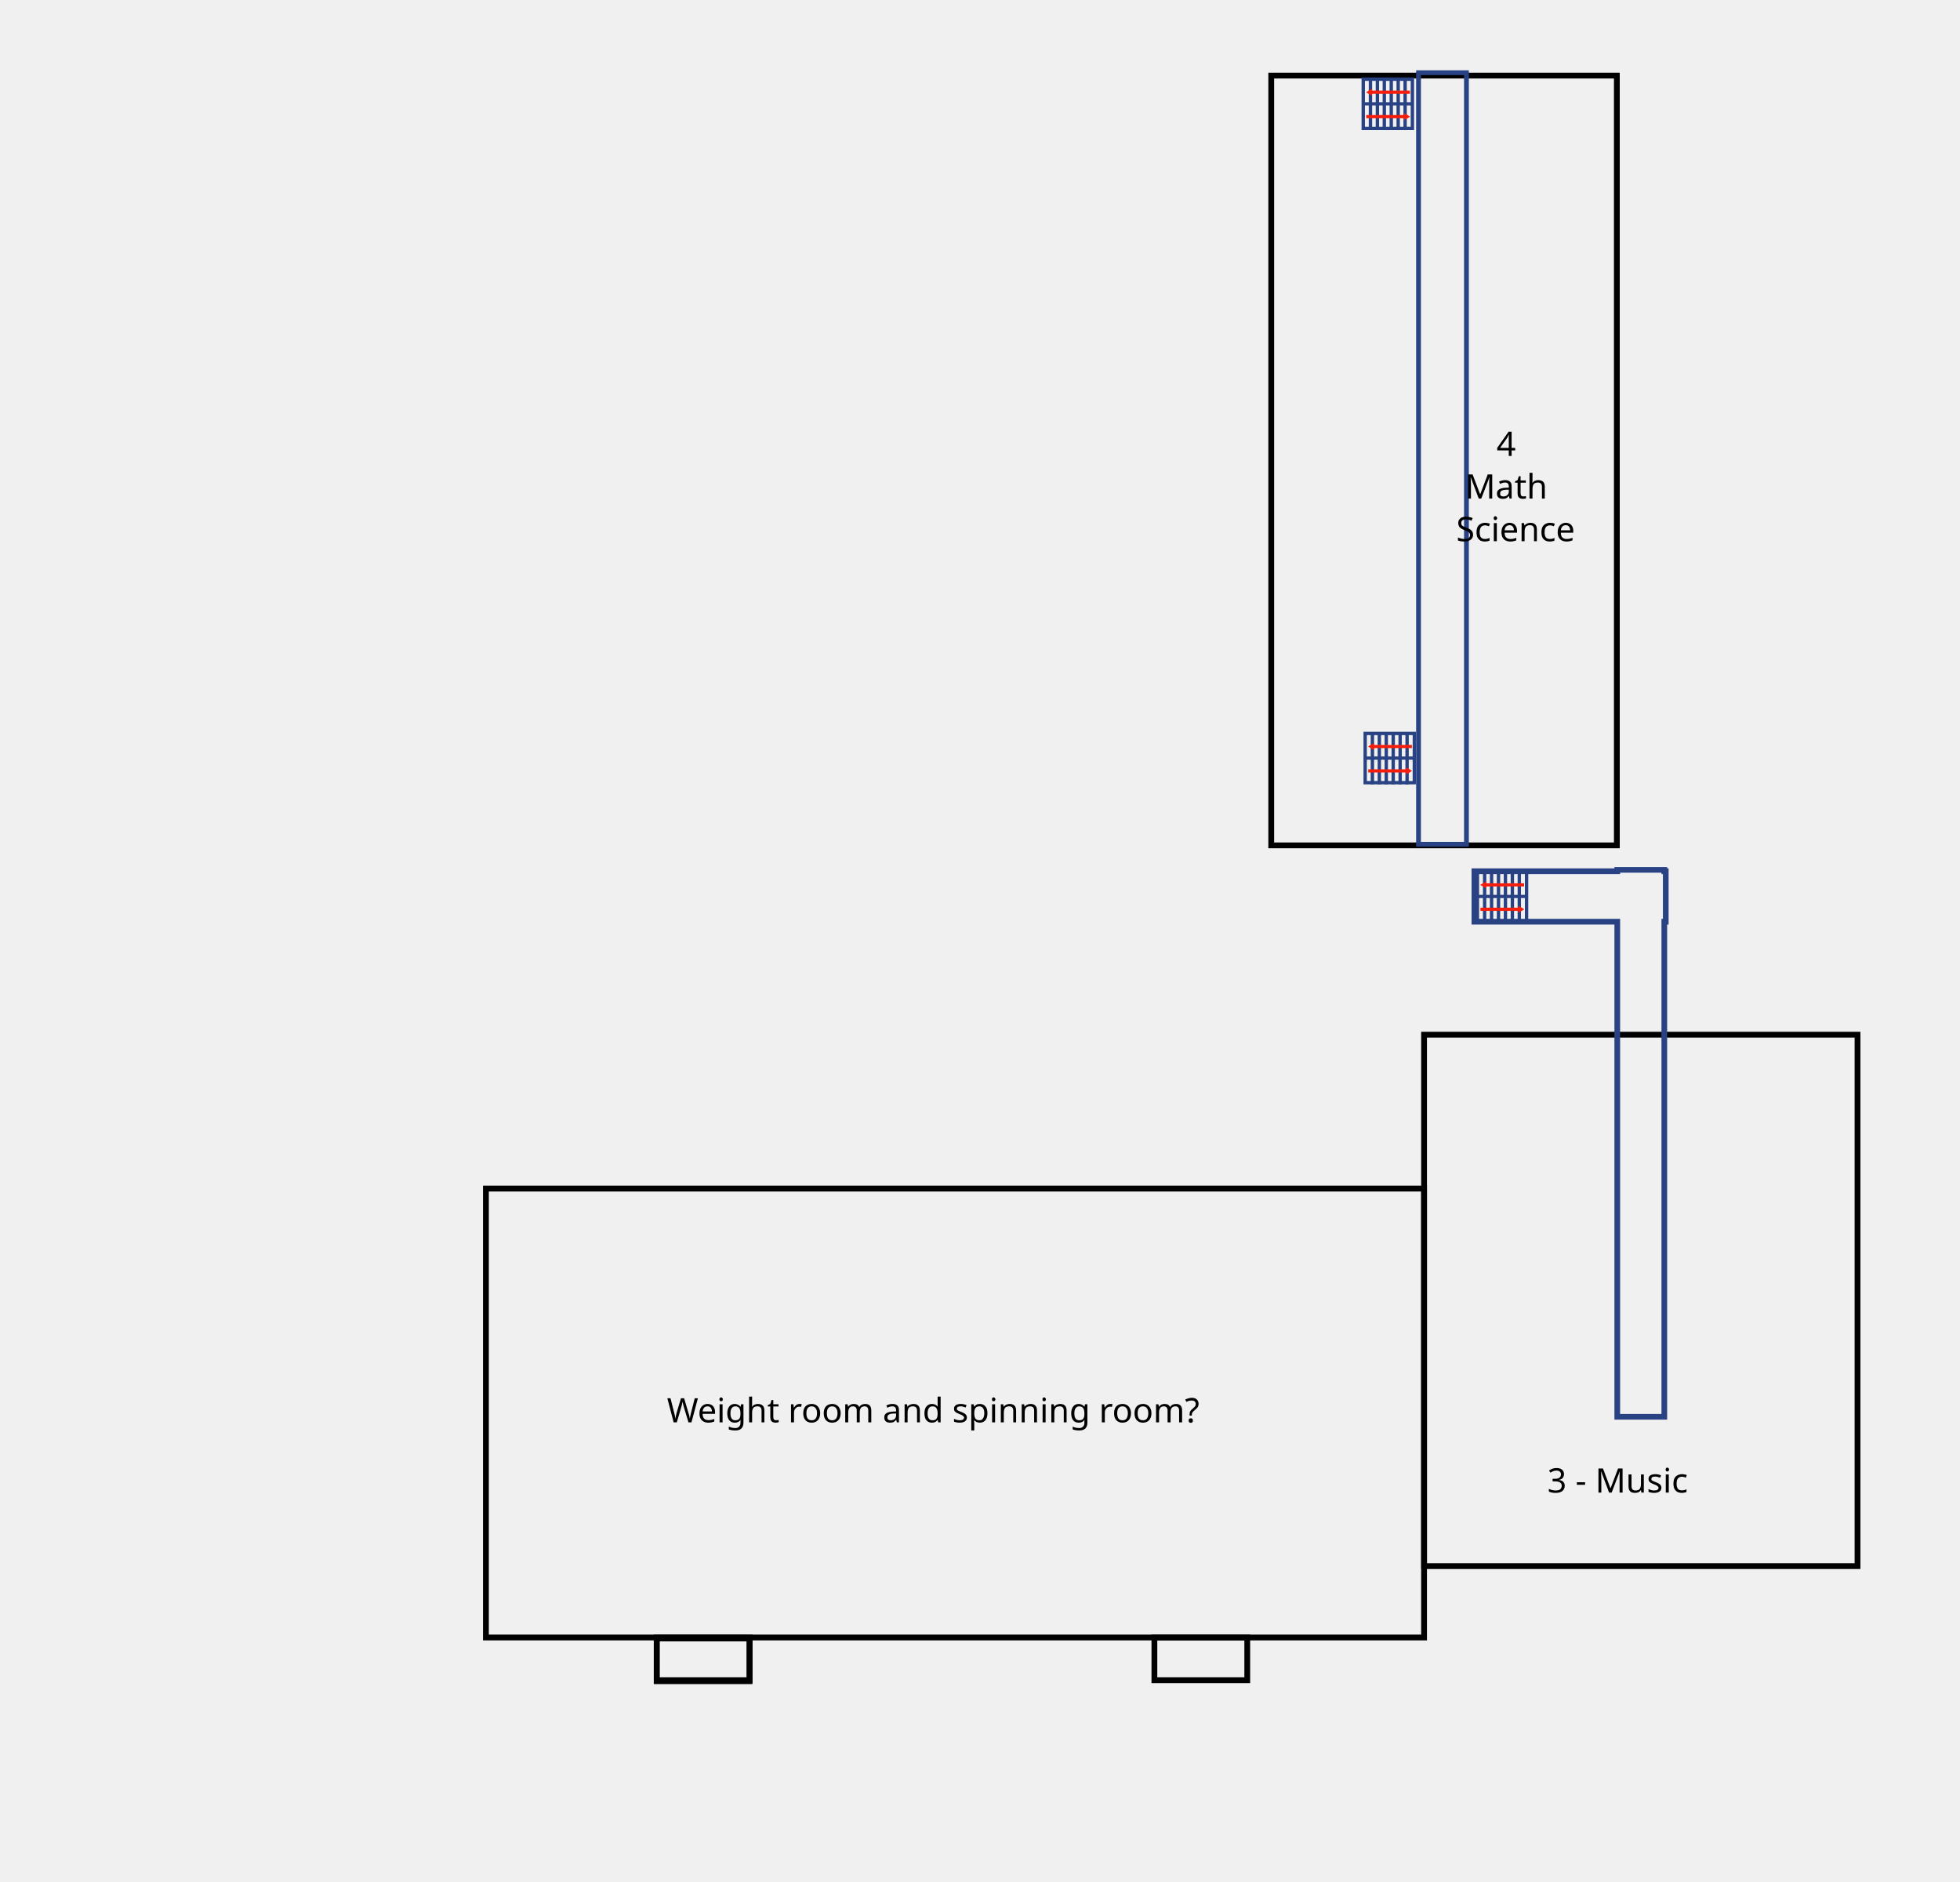
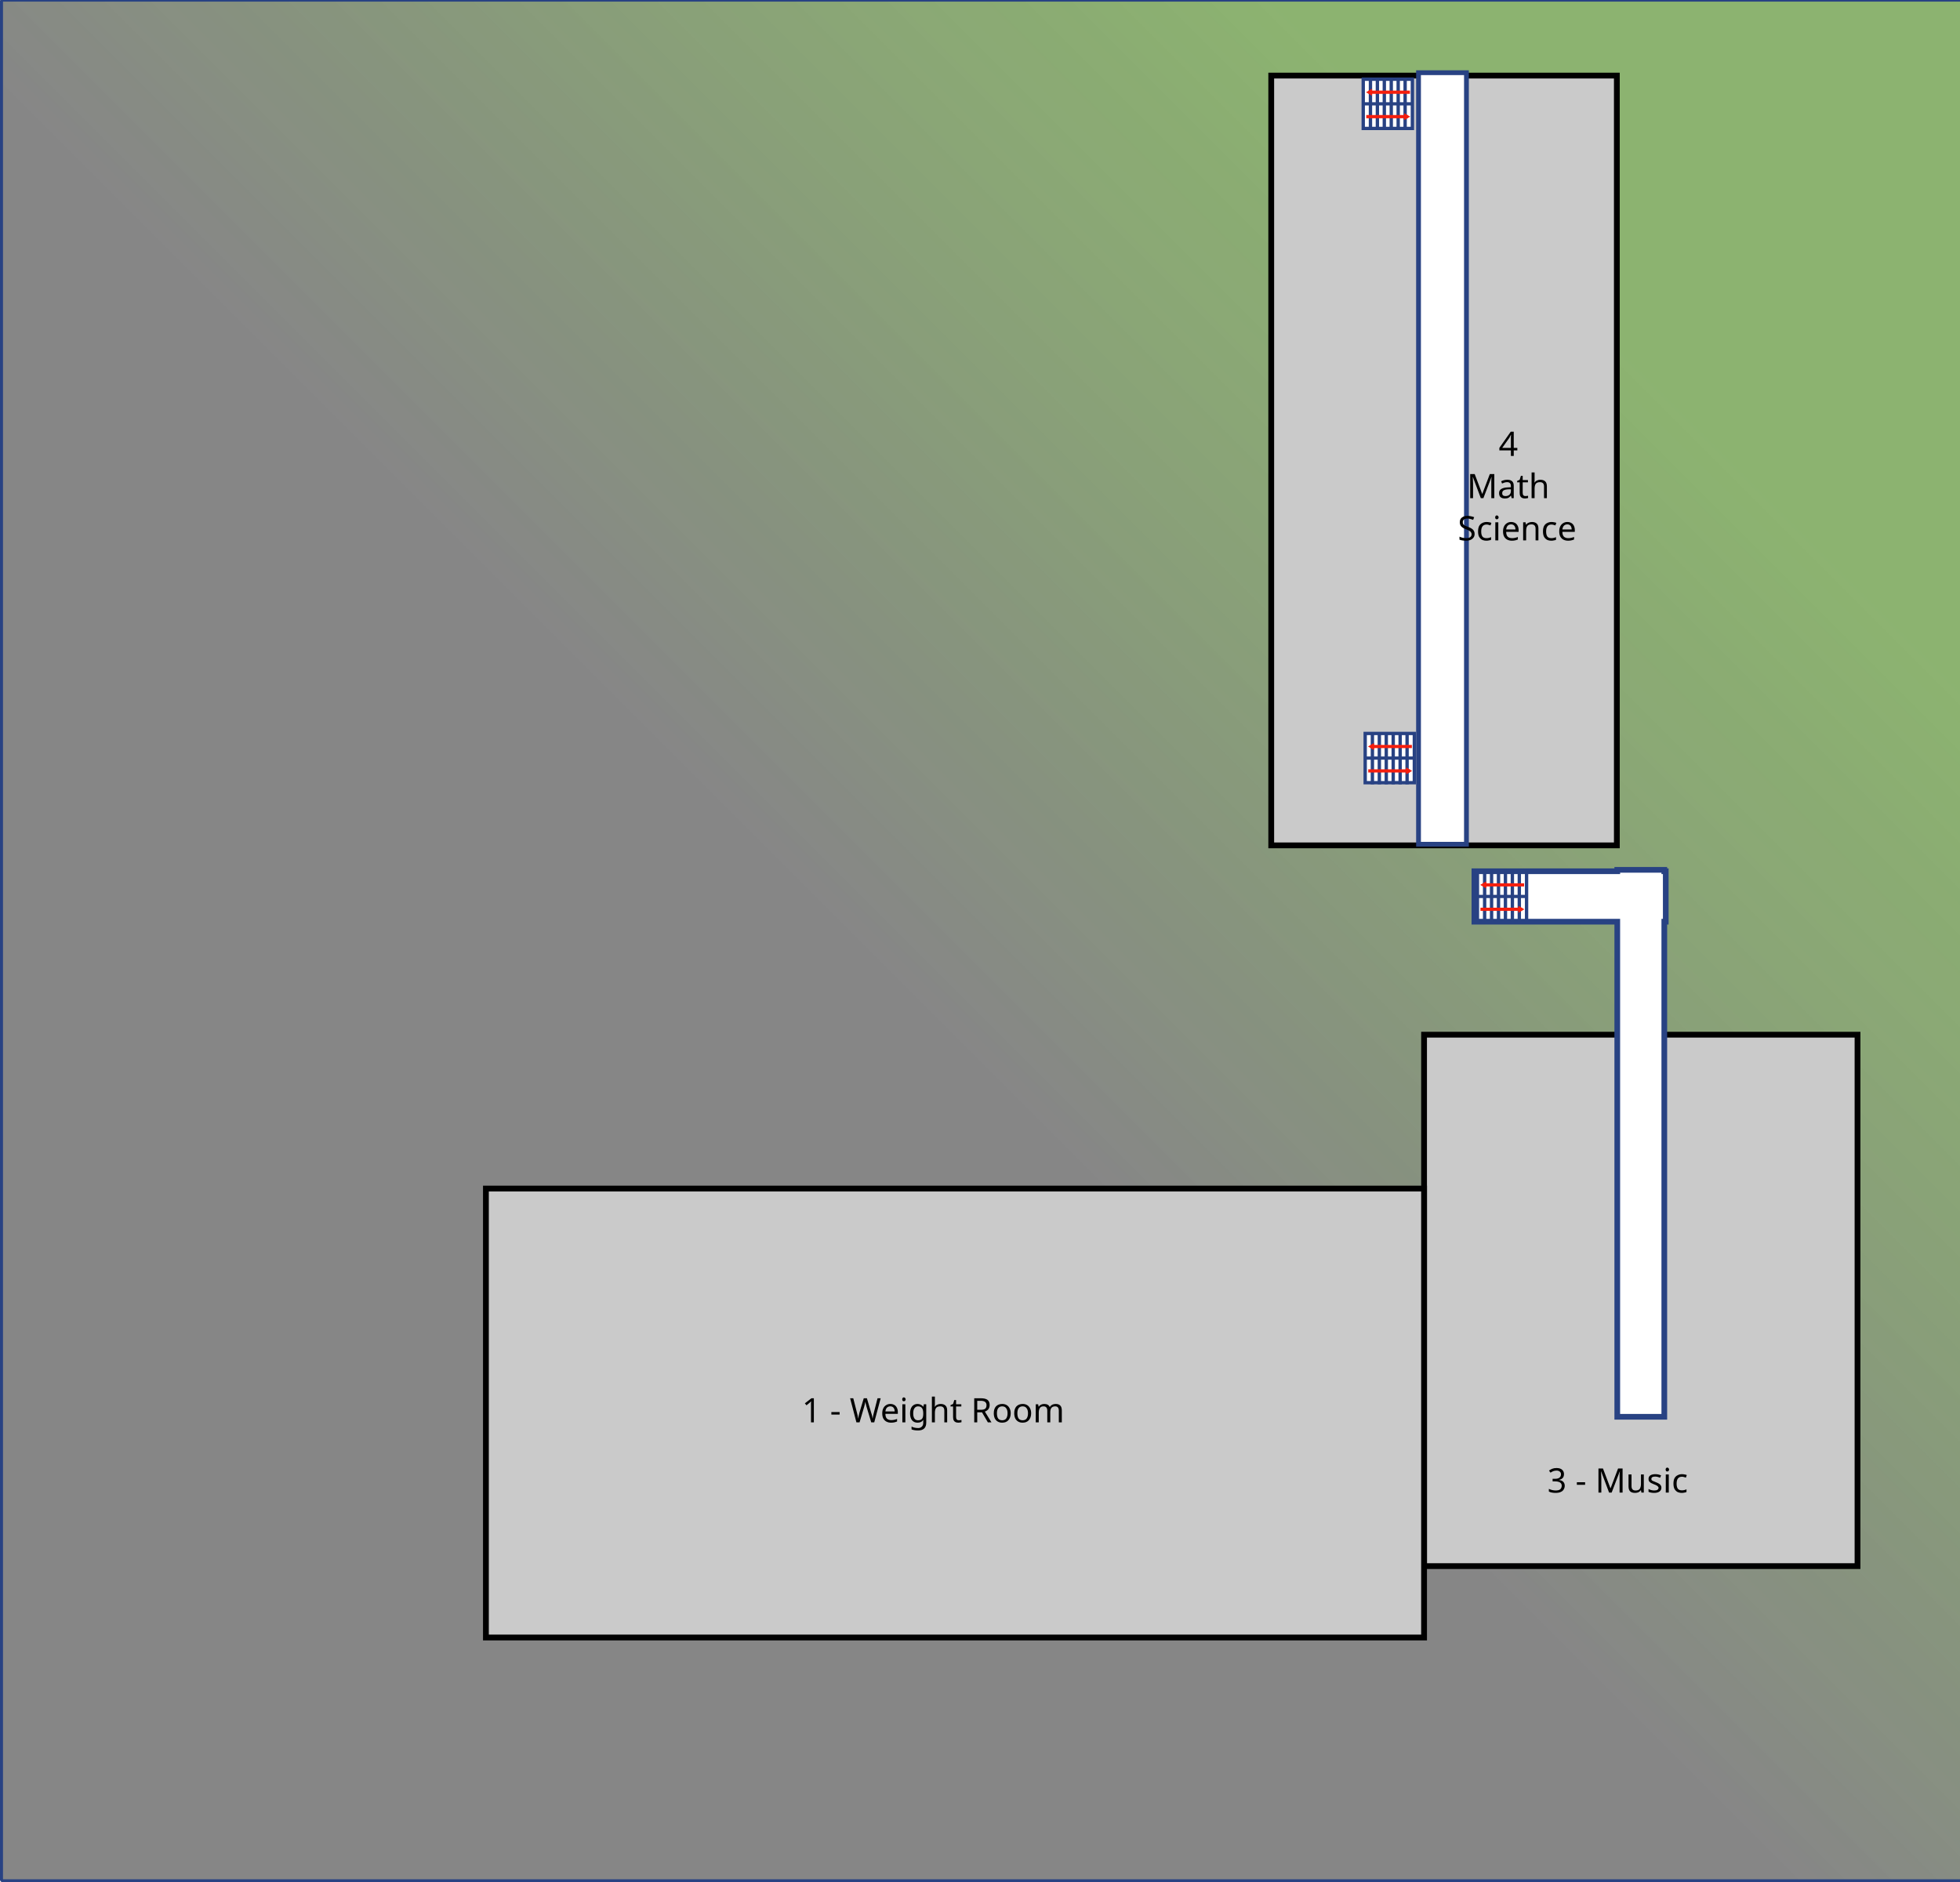
- <svg xmlns="http://www.w3.org/2000/svg" width="204.497mm" height="196.331mm" viewBox="0 0 204.497 196.331" version="1.1" id="svg1" xml:space="preserve">
+ <svg xmlns="http://www.w3.org/2000/svg" xmlns:xlink="http://www.w3.org/1999/xlink" width="204.497mm" height="196.331mm" viewBox="0 0 204.497 196.331" version="1.1" id="svg1" xml:space="preserve">
  <defs id="defs1">
+     <linearGradient id="linearGradient32">
+       <stop style="stop-color:#388004;stop-opacity:0.541;" offset="0" id="stop32" />
+       <stop style="stop-color:#4f4f4f;stop-opacity:0.657;" offset="0.512" id="stop33" />
+     </linearGradient>
    <marker style="overflow:visible" id="Triangle-6" refX="0" refY="0" orient="auto-start-reverse" markerWidth="0.35" markerHeight="0.35" viewBox="0 0 1 1" preserveAspectRatio="xMidYMid">
      <path transform="scale(0.5)" style="fill:context-stroke;fill-rule:evenodd;stroke:context-stroke;stroke-width:1pt" d="M 5.77,0 -2.88,5 V -5 Z" id="path135-1" />
    </marker>
    <marker style="overflow:visible" id="Triangle-3" refX="0" refY="0" orient="auto-start-reverse" markerWidth="0.35" markerHeight="0.35" viewBox="0 0 1 1" preserveAspectRatio="xMidYMid">
      <path transform="scale(0.5)" style="fill:context-stroke;fill-rule:evenodd;stroke:context-stroke;stroke-width:1pt" d="M 5.77,0 -2.88,5 V -5 Z" id="path135-4" />
    </marker>
    <marker style="overflow:visible" id="Triangle-6-6-9" refX="0" refY="0" orient="auto-start-reverse" markerWidth="0.35" markerHeight="0.35" viewBox="0 0 1 1" preserveAspectRatio="xMidYMid">
      <path transform="scale(0.5)" style="fill:context-stroke;fill-rule:evenodd;stroke:context-stroke;stroke-width:1pt" d="M 5.77,0 -2.88,5 V -5 Z" id="path135-1-3-6" />
    </marker>
    <marker style="overflow:visible" id="Triangle-6-6-4" refX="0" refY="0" orient="auto-start-reverse" markerWidth="0.35" markerHeight="0.35" viewBox="0 0 1 1" preserveAspectRatio="xMidYMid">
      <path transform="scale(0.5)" style="fill:context-stroke;fill-rule:evenodd;stroke:context-stroke;stroke-width:1pt" d="M 5.77,0 -2.88,5 V -5 Z" id="path135-1-3-2" />
    </marker>
    <marker style="overflow:visible" id="Triangle-2" refX="0" refY="0" orient="auto-start-reverse" markerWidth="0.35" markerHeight="0.35" viewBox="0 0 1 1" preserveAspectRatio="xMidYMid">
      <path transform="scale(0.5)" style="fill:context-stroke;fill-rule:evenodd;stroke:context-stroke;stroke-width:1pt" d="M 5.77,0 -2.88,5 V -5 Z" id="path135-2" />
    </marker>
    <marker style="overflow:visible" id="Triangle-6-6-4-4" refX="0" refY="0" orient="auto-start-reverse" markerWidth="0.35" markerHeight="0.35" viewBox="0 0 1 1" preserveAspectRatio="xMidYMid">
      <path transform="scale(0.5)" style="fill:context-stroke;fill-rule:evenodd;stroke:context-stroke;stroke-width:1pt" d="M 5.77,0 -2.88,5 V -5 Z" id="path135-1-3-2-8" />
    </marker>
    <clipPath clipPathUnits="userSpaceOnUse" id="clipPath150">
      <rect style="fill:#979797;fill-opacity:1;stroke:#f6f40b;stroke-width:0.5;stroke-linecap:square;stroke-miterlimit:3;stroke-opacity:1" id="rect151" width="204.21" height="195.996" x="4.183" y="14.867" ry="0.2" />
    </clipPath>
    <clipPath clipPathUnits="userSpaceOnUse" id="clipPath150-2">
      <rect style="fill:#979797;fill-opacity:1;stroke:#f6f40b;stroke-width:0.5;stroke-linecap:square;stroke-miterlimit:3;stroke-opacity:1" id="rect151-3" width="204.21" height="195.996" x="4.183" y="14.867" ry="0.2" />
    </clipPath>
    <clipPath clipPathUnits="userSpaceOnUse" id="clipPath150-9">
      <rect style="fill:#979797;fill-opacity:1;stroke:#f6f40b;stroke-width:0.5;stroke-linecap:square;stroke-miterlimit:3;stroke-opacity:1" id="rect151-2" width="204.21" height="195.996" x="4.183" y="14.867" ry="0.2" />
    </clipPath>
    <marker style="overflow:visible" id="Triangle-6-6-4-7" refX="0" refY="0" orient="auto-start-reverse" markerWidth="0.35" markerHeight="0.35" viewBox="0 0 1 1" preserveAspectRatio="xMidYMid">
      <path transform="scale(0.5)" style="fill:context-stroke;fill-rule:evenodd;stroke:context-stroke;stroke-width:1pt" d="M 5.77,0 -2.88,5 V -5 Z" id="path135-1-3-2-6" />
    </marker>
    <marker style="overflow:visible" id="Triangle-3-8" refX="0" refY="0" orient="auto-start-reverse" markerWidth="0.35" markerHeight="0.35" viewBox="0 0 1 1" preserveAspectRatio="xMidYMid">
      <path transform="scale(0.5)" style="fill:context-stroke;fill-rule:evenodd;stroke:context-stroke;stroke-width:1pt" d="M 5.77,0 -2.88,5 V -5 Z" id="path135-4-9" />
    </marker>
    <marker style="overflow:visible" id="Triangle-3-4" refX="0" refY="0" orient="auto-start-reverse" markerWidth="0.35" markerHeight="0.35" viewBox="0 0 1 1" preserveAspectRatio="xMidYMid">
      <path transform="scale(0.5)" style="fill:context-stroke;fill-rule:evenodd;stroke:context-stroke;stroke-width:1pt" d="M 5.77,0 -2.88,5 V -5 Z" id="path135-4-8" />
    </marker>
    <clipPath clipPathUnits="userSpaceOnUse" id="clipPath150-5">
      <rect style="fill:#979797;fill-opacity:1;stroke:#f6f40b;stroke-width:0.5;stroke-linecap:square;stroke-miterlimit:3;stroke-opacity:1" id="rect151-7" width="204.21" height="195.996" x="4.183" y="14.867" ry="0.2" />
    </clipPath>
    <marker style="overflow:visible" id="Triangle-6-4" refX="0" refY="0" orient="auto-start-reverse" markerWidth="0.35" markerHeight="0.35" viewBox="0 0 1 1" preserveAspectRatio="xMidYMid">
      <path transform="scale(0.5)" style="fill:context-stroke;fill-rule:evenodd;stroke:context-stroke;stroke-width:1pt" d="M 5.77,0 -2.88,5 V -5 Z" id="path135-1-8" />
    </marker>
    <marker style="overflow:visible" id="Triangle-3-5" refX="0" refY="0" orient="auto-start-reverse" markerWidth="0.35" markerHeight="0.35" viewBox="0 0 1 1" preserveAspectRatio="xMidYMid">
      <path transform="scale(0.5)" style="fill:context-stroke;fill-rule:evenodd;stroke:context-stroke;stroke-width:1pt" d="M 5.77,0 -2.88,5 V -5 Z" id="path135-4-4" />
    </marker>
    <marker style="overflow:visible" id="Triangle-3-55" refX="0" refY="0" orient="auto-start-reverse" markerWidth="0.35" markerHeight="0.35" viewBox="0 0 1 1" preserveAspectRatio="xMidYMid">
      <path transform="scale(0.5)" style="fill:context-stroke;fill-rule:evenodd;stroke:context-stroke;stroke-width:1pt" d="M 5.77,0 -2.88,5 V -5 Z" id="path135-4-1" />
    </marker>
    <marker style="overflow:visible" id="Triangle-3-9" refX="0" refY="0" orient="auto-start-reverse" markerWidth="0.35" markerHeight="0.35" viewBox="0 0 1 1" preserveAspectRatio="xMidYMid">
      <path transform="scale(0.5)" style="fill:context-stroke;fill-rule:evenodd;stroke:context-stroke;stroke-width:1pt" d="M 5.77,0 -2.88,5 V -5 Z" id="path135-4-2" />
    </marker>
+     <marker style="overflow:visible" id="Triangle-6-6-4-7-2" refX="0" refY="0" orient="auto-start-reverse" markerWidth="0.35" markerHeight="0.35" viewBox="0 0 1 1" preserveAspectRatio="xMidYMid">
+       <path transform="scale(0.5)" style="fill:context-stroke;fill-rule:evenodd;stroke:context-stroke;stroke-width:1pt" d="M 5.77,0 -2.88,5 V -5 Z" id="path135-1-3-2-6-1" />
+     </marker>
+     <linearGradient xlink:href="#linearGradient32" id="linearGradient33" x1="162.568" y1="29.032" x2="23.772" y2="167.829" gradientUnits="userSpaceOnUse" />
  </defs>
+   <g id="layer7" style="display:inline">
+     <rect style="fill:url(#linearGradient33);stroke:#284283;stroke-width:0.337;stroke-linecap:square;stroke-miterlimit:3" id="rect32" width="204.642" height="196.284" x="0.144" y="0" ry="0.2" />
+   </g>
  <g id="layer9" style="display:inline" transform="translate(-3.750943,-14.72316)">
-     <rect style="display:inline;fill:none;stroke:#000000;stroke-width:0.603;stroke-linecap:square;stroke-miterlimit:3;stroke-opacity:1" id="building-4-0" width="36.06" height="80.331" x="136.385" y="22.612" />
-     <rect style="display:inline;fill:none;stroke:#000000;stroke-width:0.603;stroke-linecap:square;stroke-miterlimit:3;stroke-opacity:1" id="building-3-0" width="45.224" height="55.458" x="152.331" y="122.699" />
-     <rect style="display:inline;fill:none;stroke:#000000;stroke-width:0.603;stroke-linecap:square;stroke-miterlimit:3;stroke-opacity:1" id="rect12-5" width="9.688" height="4.456" x="72.269" y="185.711" />
-     <rect style="display:inline;fill:none;stroke:#000000;stroke-width:0.603;stroke-linecap:square;stroke-miterlimit:3;stroke-opacity:1" id="rect13-86" width="9.688" height="4.456" x="72.269" y="185.608" />
-     <rect style="display:inline;fill:none;stroke:#000000;stroke-width:0.603;stroke-linecap:square;stroke-miterlimit:3;stroke-opacity:1" id="rect14-7" width="9.688" height="4.456" x="124.195" y="185.608" />
-     <rect style="display:inline;fill:none;stroke:#000000;stroke-width:0.605;stroke-linecap:square;stroke-miterlimit:3;stroke-opacity:1" id="building-2-0" width="97.882" height="46.848" x="54.449" y="138.759" />
-     <rect style="display:inline;fill:none;fill-opacity:1;stroke:#284283;stroke-width:0.5;stroke-linecap:square;stroke-miterlimit:3;stroke-dasharray:none;stroke-opacity:1" id="hallway4-0" width="5" height="80.516" x="151.753" y="22.31" />
-     <path id="hallway3-0" style="display:inline;fill:none;fill-opacity:1;stroke:#284283;stroke-width:0.593;stroke-linecap:square;stroke-miterlimit:3;stroke-dasharray:none;stroke-opacity:1" d="m 172.489,105.497 v 0.146 H 157.583 v 5.264 h 14.906 v 51.667 h 4.907 v -51.667 h 0.152 v -5.264 h -0.152 v -0.146 z" />
-     <text xml:space="preserve" style="font-size:3.528px;font-family:Sans;-inkscape-font-specification:'Sans, Normal';text-align:center;writing-mode:lr-tb;direction:ltr;text-anchor:middle;display:inline;fill:#000000;fill-opacity:1;stroke-width:0.4;stroke-linecap:square;stroke-miterlimit:3" x="103.407" y="163.159" id="text3">
-       <tspan id="tspan3" style="stroke-width:0.4" x="103.407" y="163.159">Weight room and spinning room?</tspan>
+     <rect style="display:inline;fill:#cacaca;fill-opacity:1;stroke:#000000;stroke-width:0.603;stroke-linecap:square;stroke-miterlimit:3;stroke-opacity:1" id="building-4-0" width="36.06" height="80.331" x="136.385" y="22.612" />
+     <rect style="display:inline;fill:#cacaca;fill-opacity:1;stroke:#000000;stroke-width:0.603;stroke-linecap:square;stroke-miterlimit:3;stroke-opacity:1" id="building-3-0" width="45.224" height="55.458" x="152.331" y="122.699" />
+     <rect style="display:inline;fill:#cacaca;fill-opacity:1;stroke:#000000;stroke-width:0.605;stroke-linecap:square;stroke-miterlimit:3;stroke-opacity:1" id="building-2-0" width="97.882" height="46.848" x="54.449" y="138.759" />
+     <rect style="display:inline;fill:#ffffff;fill-opacity:1;stroke:#284283;stroke-width:0.5;stroke-linecap:square;stroke-miterlimit:3;stroke-dasharray:none;stroke-opacity:1" id="hallway4-0" width="5" height="80.516" x="151.753" y="22.31" />
+     <path id="hallway3-0" style="display:inline;fill:#ffffff;fill-opacity:1;stroke:#284283;stroke-width:0.593;stroke-linecap:square;stroke-miterlimit:3;stroke-dasharray:none;stroke-opacity:1" d="m 172.489,105.497 v 0.146 H 157.583 v 5.264 h 14.906 v 51.667 h 4.907 v -51.667 h 0.152 v -5.264 h -0.152 v -0.146 z" />
+     <text xml:space="preserve" style="font-size:3.528px;font-family:sans-serif;-inkscape-font-specification:'Sans, Normal';text-align:center;writing-mode:lr-tb;direction:ltr;text-anchor:middle;display:inline;fill:#000000;fill-opacity:1;stroke-width:0.4;stroke-linecap:square;stroke-miterlimit:3" x="103.407" y="163.159" id="label-building2-0">
+       <tspan id="tspan3" style="stroke-width:0.4" x="103.407" y="163.159">1 - Weight Room</tspan>
    </text>
-     <text xml:space="preserve" style="font-size:3.528px;font-family:Sans;-inkscape-font-specification:'Sans, Normal';text-align:center;writing-mode:lr-tb;direction:ltr;text-anchor:middle;display:inline;fill:#000000;fill-opacity:1;stroke-width:0.4;stroke-linecap:square;stroke-miterlimit:3" x="174.819" y="170.487" id="text4">
+     <text xml:space="preserve" style="font-size:3.528px;font-family:sans-serif;-inkscape-font-specification:'Sans, Normal';text-align:center;writing-mode:lr-tb;direction:ltr;text-anchor:middle;display:inline;fill:#000000;fill-opacity:1;stroke-width:0.4;stroke-linecap:square;stroke-miterlimit:3" x="174.819" y="170.487" id="label-building3-0">
      <tspan id="tspan4" style="stroke-width:0.4" x="174.819" y="170.487">3 - Music</tspan>
    </text>
-     <g id="gstairs-I-0" style="display:inline" transform="rotate(180,107.736,123.8871)">
-       <rect style="fill:none;stroke:#284283;stroke-width:0.35;stroke-linecap:square;stroke-miterlimit:3;stroke-dasharray:none;stroke-opacity:1" id="rect16-54" width="5.129" height="5.139" x="64.155" y="151.372" />
-       <path style="fill:none;stroke:#284283;stroke-width:0.35;stroke-linecap:square;stroke-miterlimit:3;stroke-dasharray:none;stroke-opacity:1" d="m 64.913,151.372 v 5.044" id="path22-3" />
-       <path style="fill:none;stroke:#284283;stroke-width:0.35;stroke-linecap:square;stroke-miterlimit:3;stroke-dasharray:none;stroke-opacity:1" d="m 65.637,151.372 v 5.044" id="path23-12" />
-       <path style="fill:none;stroke:#284283;stroke-width:0.35;stroke-linecap:square;stroke-miterlimit:3;stroke-dasharray:none;stroke-opacity:1" d="m 66.36,151.372 v 5.044" id="path24-3" />
-       <path style="fill:none;stroke:#284283;stroke-width:0.35;stroke-linecap:square;stroke-miterlimit:3;stroke-dasharray:none;stroke-opacity:1" d="m 67.084,151.372 v 5.044" id="path25-34" />
-       <path style="fill:none;stroke:#284283;stroke-width:0.35;stroke-linecap:square;stroke-miterlimit:3;stroke-dasharray:none;stroke-opacity:1" d="m 67.807,151.372 v 5.044" id="path26-11" />
-       <path style="fill:none;stroke:#284283;stroke-width:0.35;stroke-linecap:square;stroke-miterlimit:3;stroke-dasharray:none;stroke-opacity:1" d="m 68.531,151.372 v 5.044" id="path63-3" />
-       <path style="fill:none;stroke:#f51e0d;stroke-width:0.337;stroke-linecap:square;stroke-miterlimit:3;stroke-dasharray:none;stroke-opacity:1;marker-end:url(#Triangle-6-6-4-7)" d="M 68.798,152.602 H 64.805" id="path64-8" />
-       <path style="fill:none;stroke:#f51e0d;stroke-width:0.337;stroke-linecap:square;stroke-miterlimit:3;stroke-dasharray:none;stroke-opacity:1;marker-end:url(#Triangle-6-6-4-7)" d="m 64.58,155.149 h 3.993" id="path65-74" />
-       <path style="fill:#284283;fill-opacity:1;stroke:none;stroke-width:0.35;stroke-linecap:square;stroke-miterlimit:3;stroke-dasharray:none;stroke-opacity:1" d="M 69.32,153.977 H 64.123" id="path66-2" />
-       <path style="fill:#284283;fill-opacity:1;stroke:none;stroke-width:0.35;stroke-linecap:square;stroke-miterlimit:3;stroke-dasharray:none;stroke-opacity:1" d="M 69.295,154.13 H 64.149" id="path67-7" />
-       <path style="fill:none;fill-opacity:1;stroke:#284283;stroke-width:0.337;stroke-linecap:square;stroke-miterlimit:3;stroke-dasharray:none;stroke-opacity:1" d="m 69.104,153.941 h -4.866" id="path68-7" />
+     <g id="gstairs-I-0" style="display:inline;fill:#ffffff;fill-opacity:1" transform="rotate(180,107.736,123.8871)">
+       <rect style="fill:#ffffff;fill-opacity:1;stroke:#284283;stroke-width:0.35;stroke-linecap:square;stroke-miterlimit:3;stroke-dasharray:none;stroke-opacity:1" id="rect16-54" width="5.129" height="5.139" x="64.155" y="151.372" />
+       <path style="fill:#ffffff;fill-opacity:1;stroke:#284283;stroke-width:0.35;stroke-linecap:square;stroke-miterlimit:3;stroke-dasharray:none;stroke-opacity:1" d="m 64.913,151.372 v 5.044" id="path22-3" />
+       <path style="fill:#ffffff;fill-opacity:1;stroke:#284283;stroke-width:0.35;stroke-linecap:square;stroke-miterlimit:3;stroke-dasharray:none;stroke-opacity:1" d="m 65.637,151.372 v 5.044" id="path23-12" />
+       <path style="fill:#ffffff;fill-opacity:1;stroke:#284283;stroke-width:0.35;stroke-linecap:square;stroke-miterlimit:3;stroke-dasharray:none;stroke-opacity:1" d="m 66.36,151.372 v 5.044" id="path24-3" />
+       <path style="fill:#ffffff;fill-opacity:1;stroke:#284283;stroke-width:0.35;stroke-linecap:square;stroke-miterlimit:3;stroke-dasharray:none;stroke-opacity:1" d="m 67.084,151.372 v 5.044" id="path25-34" />
+       <path style="fill:#ffffff;fill-opacity:1;stroke:#284283;stroke-width:0.35;stroke-linecap:square;stroke-miterlimit:3;stroke-dasharray:none;stroke-opacity:1" d="m 67.807,151.372 v 5.044" id="path26-11" />
+       <path style="fill:#ffffff;fill-opacity:1;stroke:#284283;stroke-width:0.35;stroke-linecap:square;stroke-miterlimit:3;stroke-dasharray:none;stroke-opacity:1" d="m 68.531,151.372 v 5.044" id="path63-3" />
+       <path style="fill:#ffffff;fill-opacity:1;stroke:#f51e0d;stroke-width:0.337;stroke-linecap:square;stroke-miterlimit:3;stroke-dasharray:none;stroke-opacity:1;marker-end:url(#Triangle-6-6-4-7)" d="M 68.798,152.602 H 64.805" id="path64-8" />
+       <path style="fill:#ffffff;fill-opacity:1;stroke:#f51e0d;stroke-width:0.337;stroke-linecap:square;stroke-miterlimit:3;stroke-dasharray:none;stroke-opacity:1;marker-end:url(#Triangle-6-6-4-7)" d="m 64.58,155.149 h 3.993" id="path65-74" />
+       <path style="fill:#ffffff;fill-opacity:1;stroke:none;stroke-width:0.35;stroke-linecap:square;stroke-miterlimit:3;stroke-dasharray:none;stroke-opacity:1" d="M 69.32,153.977 H 64.123" id="path66-2" />
+       <path style="fill:#ffffff;fill-opacity:1;stroke:none;stroke-width:0.35;stroke-linecap:square;stroke-miterlimit:3;stroke-dasharray:none;stroke-opacity:1" d="M 69.295,154.13 H 64.149" id="path67-7" />
+       <path style="fill:#ffffff;fill-opacity:1;stroke:#284283;stroke-width:0.337;stroke-linecap:square;stroke-miterlimit:3;stroke-dasharray:none;stroke-opacity:1" d="m 69.104,153.941 h -4.866" id="path68-7" />
    </g>
-     <g id="gstairs-J-0" style="display:inline">
-       <g id="g100-3" style="display:inline" transform="rotate(180,107.6341,89.74913)">
-         <rect style="fill:none;stroke:#284283;stroke-width:0.35;stroke-linecap:square;stroke-miterlimit:3;stroke-dasharray:none;stroke-opacity:1" id="rect68-1" width="5.129" height="5.139" x="64.155" y="151.372" />
-         <path style="fill:none;stroke:#284283;stroke-width:0.35;stroke-linecap:square;stroke-miterlimit:3;stroke-dasharray:none;stroke-opacity:1" d="m 64.913,151.372 v 5.044" id="path69-9" />
-         <path style="fill:none;stroke:#284283;stroke-width:0.35;stroke-linecap:square;stroke-miterlimit:3;stroke-dasharray:none;stroke-opacity:1" d="m 65.637,151.372 v 5.044" id="path70-8" />
-         <path style="fill:none;stroke:#284283;stroke-width:0.35;stroke-linecap:square;stroke-miterlimit:3;stroke-dasharray:none;stroke-opacity:1" d="m 66.36,151.372 v 5.044" id="path71-6" />
-         <path style="fill:none;stroke:#284283;stroke-width:0.35;stroke-linecap:square;stroke-miterlimit:3;stroke-dasharray:none;stroke-opacity:1" d="m 67.084,151.372 v 5.044" id="path72-5" />
-         <path style="fill:none;stroke:#284283;stroke-width:0.35;stroke-linecap:square;stroke-miterlimit:3;stroke-dasharray:none;stroke-opacity:1" d="m 67.807,151.372 v 5.044" id="path73-0" />
-         <path style="fill:none;stroke:#284283;stroke-width:0.35;stroke-linecap:square;stroke-miterlimit:3;stroke-dasharray:none;stroke-opacity:1" d="m 68.531,151.372 v 5.044" id="path95-2" />
-         <path style="fill:none;stroke:#f51e0d;stroke-width:0.337;stroke-linecap:square;stroke-miterlimit:3;stroke-dasharray:none;stroke-opacity:1;marker-end:url(#Triangle-6-6-4-7)" d="M 68.798,152.602 H 64.805" id="path96-8" />
-         <path style="fill:none;stroke:#f51e0d;stroke-width:0.337;stroke-linecap:square;stroke-miterlimit:3;stroke-dasharray:none;stroke-opacity:1;marker-end:url(#Triangle-6-6-4-7)" d="m 64.58,155.149 h 3.993" id="path97-60" />
-         <path style="fill:#284283;fill-opacity:1;stroke:none;stroke-width:0.35;stroke-linecap:square;stroke-miterlimit:3;stroke-dasharray:none;stroke-opacity:1" d="M 69.32,153.977 H 64.123" id="path98-2" />
-         <path style="fill:#284283;fill-opacity:1;stroke:none;stroke-width:0.35;stroke-linecap:square;stroke-miterlimit:3;stroke-dasharray:none;stroke-opacity:1" d="M 69.295,154.13 H 64.149" id="path99-4" />
-         <path style="fill:none;fill-opacity:1;stroke:#284283;stroke-width:0.337;stroke-linecap:square;stroke-miterlimit:3;stroke-dasharray:none;stroke-opacity:1" d="m 69.104,153.941 h -4.866" id="path100-8" />
+     <g id="gstairs-J-0" style="display:inline;fill:#ffffff;fill-opacity:1">
+       <g id="g100-3" style="display:inline;fill:#ffffff;fill-opacity:1" transform="rotate(180,107.6341,89.74913)">
+         <rect style="fill:#ffffff;fill-opacity:1;stroke:#284283;stroke-width:0.35;stroke-linecap:square;stroke-miterlimit:3;stroke-dasharray:none;stroke-opacity:1" id="rect68-1" width="5.129" height="5.139" x="64.155" y="151.372" />
+         <path style="fill:#ffffff;fill-opacity:1;stroke:#284283;stroke-width:0.35;stroke-linecap:square;stroke-miterlimit:3;stroke-dasharray:none;stroke-opacity:1" d="m 64.913,151.372 v 5.044" id="path69-9" />
+         <path style="fill:#ffffff;fill-opacity:1;stroke:#284283;stroke-width:0.35;stroke-linecap:square;stroke-miterlimit:3;stroke-dasharray:none;stroke-opacity:1" d="m 65.637,151.372 v 5.044" id="path70-8" />
+         <path style="fill:#ffffff;fill-opacity:1;stroke:#284283;stroke-width:0.35;stroke-linecap:square;stroke-miterlimit:3;stroke-dasharray:none;stroke-opacity:1" d="m 66.36,151.372 v 5.044" id="path71-6" />
+         <path style="fill:#ffffff;fill-opacity:1;stroke:#284283;stroke-width:0.35;stroke-linecap:square;stroke-miterlimit:3;stroke-dasharray:none;stroke-opacity:1" d="m 67.084,151.372 v 5.044" id="path72-5" />
+         <path style="fill:#ffffff;fill-opacity:1;stroke:#284283;stroke-width:0.35;stroke-linecap:square;stroke-miterlimit:3;stroke-dasharray:none;stroke-opacity:1" d="m 67.807,151.372 v 5.044" id="path73-0" />
+         <path style="fill:#ffffff;fill-opacity:1;stroke:#284283;stroke-width:0.35;stroke-linecap:square;stroke-miterlimit:3;stroke-dasharray:none;stroke-opacity:1" d="m 68.531,151.372 v 5.044" id="path95-2" />
+         <path style="fill:#ffffff;fill-opacity:1;stroke:#f51e0d;stroke-width:0.337;stroke-linecap:square;stroke-miterlimit:3;stroke-dasharray:none;stroke-opacity:1;marker-end:url(#Triangle-6-6-4-7)" d="M 68.798,152.602 H 64.805" id="path96-8" />
+         <path style="fill:#ffffff;fill-opacity:1;stroke:#f51e0d;stroke-width:0.337;stroke-linecap:square;stroke-miterlimit:3;stroke-dasharray:none;stroke-opacity:1;marker-end:url(#Triangle-6-6-4-7)" d="m 64.58,155.149 h 3.993" id="path97-60" />
+         <path style="fill:#ffffff;fill-opacity:1;stroke:none;stroke-width:0.35;stroke-linecap:square;stroke-miterlimit:3;stroke-dasharray:none;stroke-opacity:1" d="M 69.32,153.977 H 64.123" id="path98-2" />
+         <path style="fill:#ffffff;fill-opacity:1;stroke:none;stroke-width:0.35;stroke-linecap:square;stroke-miterlimit:3;stroke-dasharray:none;stroke-opacity:1" d="M 69.295,154.13 H 64.149" id="path99-4" />
+         <path style="fill:#ffffff;fill-opacity:1;stroke:#284283;stroke-width:0.337;stroke-linecap:square;stroke-miterlimit:3;stroke-dasharray:none;stroke-opacity:1" d="m 69.104,153.941 h -4.866" id="path100-8" />
      </g>
    </g>
    <g id="gstairs-music-0" style="display:inline" transform="rotate(180,113.5907,131.1074)">
      <rect style="fill:none;stroke:#284283;stroke-width:0.35;stroke-linecap:square;stroke-miterlimit:3;stroke-dasharray:none;stroke-opacity:1" id="rect31" width="5.129" height="5.139" x="64.155" y="151.372" />
      <path style="fill:none;stroke:#284283;stroke-width:0.35;stroke-linecap:square;stroke-miterlimit:3;stroke-dasharray:none;stroke-opacity:1" d="m 64.913,151.372 v 5.044" id="path150" />
      <path style="fill:none;stroke:#284283;stroke-width:0.35;stroke-linecap:square;stroke-miterlimit:3;stroke-dasharray:none;stroke-opacity:1" d="m 65.637,151.372 v 5.044" id="path151" />
      <path style="fill:none;stroke:#284283;stroke-width:0.35;stroke-linecap:square;stroke-miterlimit:3;stroke-dasharray:none;stroke-opacity:1" d="m 66.36,151.372 v 5.044" id="path159" />
      <path style="fill:none;stroke:#284283;stroke-width:0.35;stroke-linecap:square;stroke-miterlimit:3;stroke-dasharray:none;stroke-opacity:1" d="m 67.084,151.372 v 5.044" id="path160" />
      <path style="fill:none;stroke:#284283;stroke-width:0.35;stroke-linecap:square;stroke-miterlimit:3;stroke-dasharray:none;stroke-opacity:1" d="m 67.807,151.372 v 5.044" id="path161" />
      <path style="fill:none;stroke:#284283;stroke-width:0.35;stroke-linecap:square;stroke-miterlimit:3;stroke-dasharray:none;stroke-opacity:1" d="m 68.531,151.372 v 5.044" id="path173" />
      <path style="fill:none;stroke:#f51e0d;stroke-width:0.337;stroke-linecap:square;stroke-miterlimit:3;stroke-dasharray:none;stroke-opacity:1;marker-end:url(#Triangle-6-6-4-7)" d="M 68.798,152.602 H 64.805" id="path174" />
      <path style="fill:none;stroke:#f51e0d;stroke-width:0.337;stroke-linecap:square;stroke-miterlimit:3;stroke-dasharray:none;stroke-opacity:1;marker-end:url(#Triangle-6-6-4-7)" d="m 64.58,155.149 h 3.993" id="path175" />
      <path style="fill:#284283;fill-opacity:1;stroke:none;stroke-width:0.35;stroke-linecap:square;stroke-miterlimit:3;stroke-dasharray:none;stroke-opacity:1" d="M 69.32,153.977 H 64.123" id="path176" />
      <path style="fill:#284283;fill-opacity:1;stroke:none;stroke-width:0.35;stroke-linecap:square;stroke-miterlimit:3;stroke-dasharray:none;stroke-opacity:1" d="M 69.295,154.13 H 64.149" id="path177" />
      <path style="fill:none;fill-opacity:1;stroke:#284283;stroke-width:0.337;stroke-linecap:square;stroke-miterlimit:3;stroke-dasharray:none;stroke-opacity:1" d="m 69.104,153.941 h -4.866" id="path178" />
    </g>
-     <text xml:space="preserve" style="font-style:normal;font-variant:normal;font-weight:normal;font-stretch:normal;font-size:3.528px;font-family:Arial;-inkscape-font-specification:'Arial, Normal';font-variant-ligatures:normal;font-variant-caps:normal;font-variant-numeric:normal;font-variant-east-asian:normal;text-align:center;writing-mode:lr-tb;direction:ltr;text-anchor:middle;display:inline;fill:#000000;fill-opacity:1;stroke:none;stroke-width:0.603;stroke-linecap:square;stroke-miterlimit:3;stroke-opacity:1" x="164.329" y="62.301" id="text15-5-2-8-0">
-       <tspan style="font-style:normal;font-variant:normal;font-weight:normal;font-stretch:normal;font-size:3.528px;font-family:Sans;-inkscape-font-specification:'Sans, Normal';font-variant-ligatures:normal;font-variant-caps:normal;font-variant-numeric:normal;font-variant-east-asian:normal;fill:#000000;fill-opacity:1;stroke:none;stroke-width:0.603" x="164.329" y="62.301" id="tspan16-1-7-6-0">4</tspan>
-       <tspan style="font-style:normal;font-variant:normal;font-weight:normal;font-stretch:normal;font-size:3.528px;font-family:Sans;-inkscape-font-specification:'Sans, Normal';font-variant-ligatures:normal;font-variant-caps:normal;font-variant-numeric:normal;font-variant-east-asian:normal;fill:#000000;fill-opacity:1;stroke:none;stroke-width:0.603" x="164.329" y="66.752" id="tspan6">Math</tspan>
-       <tspan style="font-style:normal;font-variant:normal;font-weight:normal;font-stretch:normal;font-size:3.528px;font-family:Sans;-inkscape-font-specification:'Sans, Normal';font-variant-ligatures:normal;font-variant-caps:normal;font-variant-numeric:normal;font-variant-east-asian:normal;fill:#000000;fill-opacity:1;stroke:none;stroke-width:0.603" x="164.329" y="71.202" id="tspan17-1-6">Science</tspan>
+     <text xml:space="preserve" style="font-style:normal;font-variant:normal;font-weight:normal;font-stretch:normal;font-size:3.528px;font-family:sans-serif;-inkscape-font-specification:'sans-serif, Normal';font-variant-ligatures:normal;font-variant-caps:normal;font-variant-numeric:normal;font-variant-east-asian:normal;text-align:center;writing-mode:lr-tb;direction:ltr;text-anchor:middle;display:inline;fill:#000000;fill-opacity:1;stroke:none;stroke-width:0.603;stroke-linecap:square;stroke-miterlimit:3;stroke-opacity:1" x="164.329" y="62.301" id="label-building4-0">
+       <tspan style="font-style:normal;font-variant:normal;font-weight:normal;font-stretch:normal;font-size:3.528px;font-family:sans-serif;-inkscape-font-specification:'sans-serif, Normal';font-variant-ligatures:normal;font-variant-caps:normal;font-variant-numeric:normal;font-variant-east-asian:normal;fill:#000000;fill-opacity:1;stroke:none;stroke-width:0.603" x="164.329" y="62.301" id="tspan16-1-7-6-0">4</tspan>
+       <tspan style="font-style:normal;font-variant:normal;font-weight:normal;font-stretch:normal;font-size:3.528px;font-family:sans-serif;-inkscape-font-specification:'sans-serif, Normal';font-variant-ligatures:normal;font-variant-caps:normal;font-variant-numeric:normal;font-variant-east-asian:normal;fill:#000000;fill-opacity:1;stroke:none;stroke-width:0.603" x="164.329" y="66.711" id="tspan6">Math</tspan>
+       <tspan style="font-style:normal;font-variant:normal;font-weight:normal;font-stretch:normal;font-size:3.528px;font-family:sans-serif;-inkscape-font-specification:'sans-serif, Normal';font-variant-ligatures:normal;font-variant-caps:normal;font-variant-numeric:normal;font-variant-east-asian:normal;fill:#000000;fill-opacity:1;stroke:none;stroke-width:0.603" x="164.329" y="71.121" id="tspan17-1-6">Science</tspan>
    </text>
  </g>
</svg>
